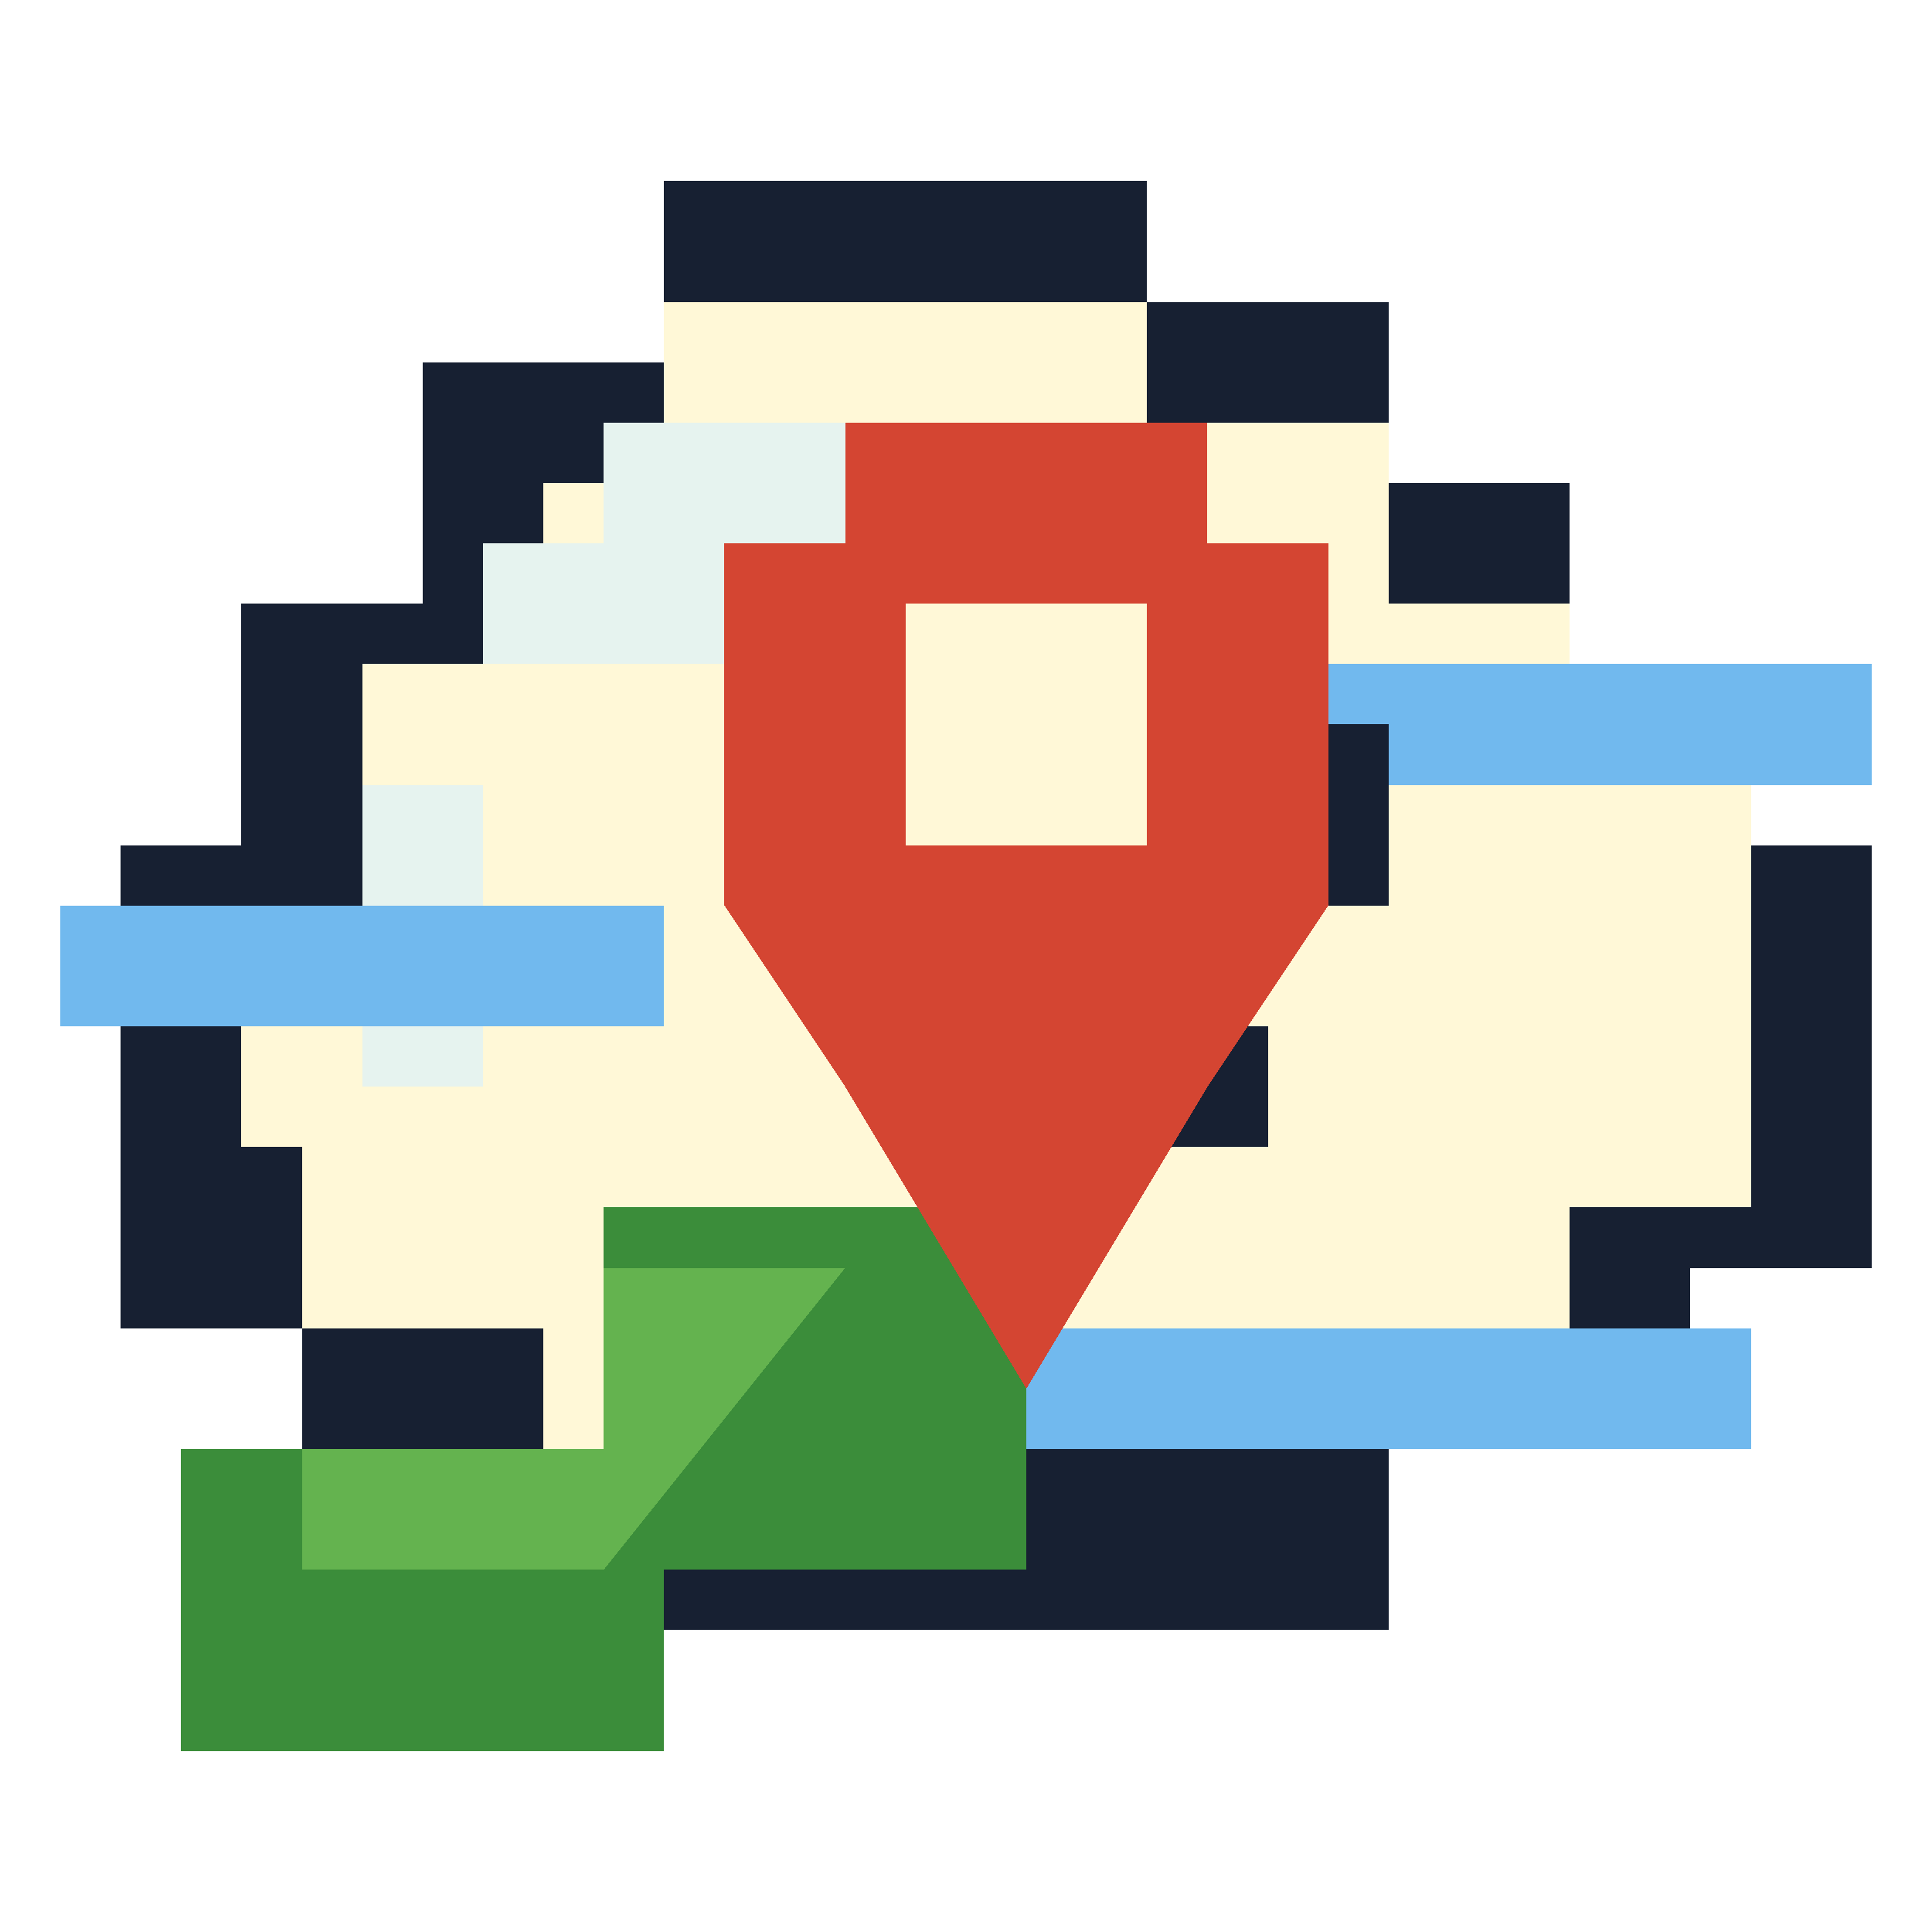
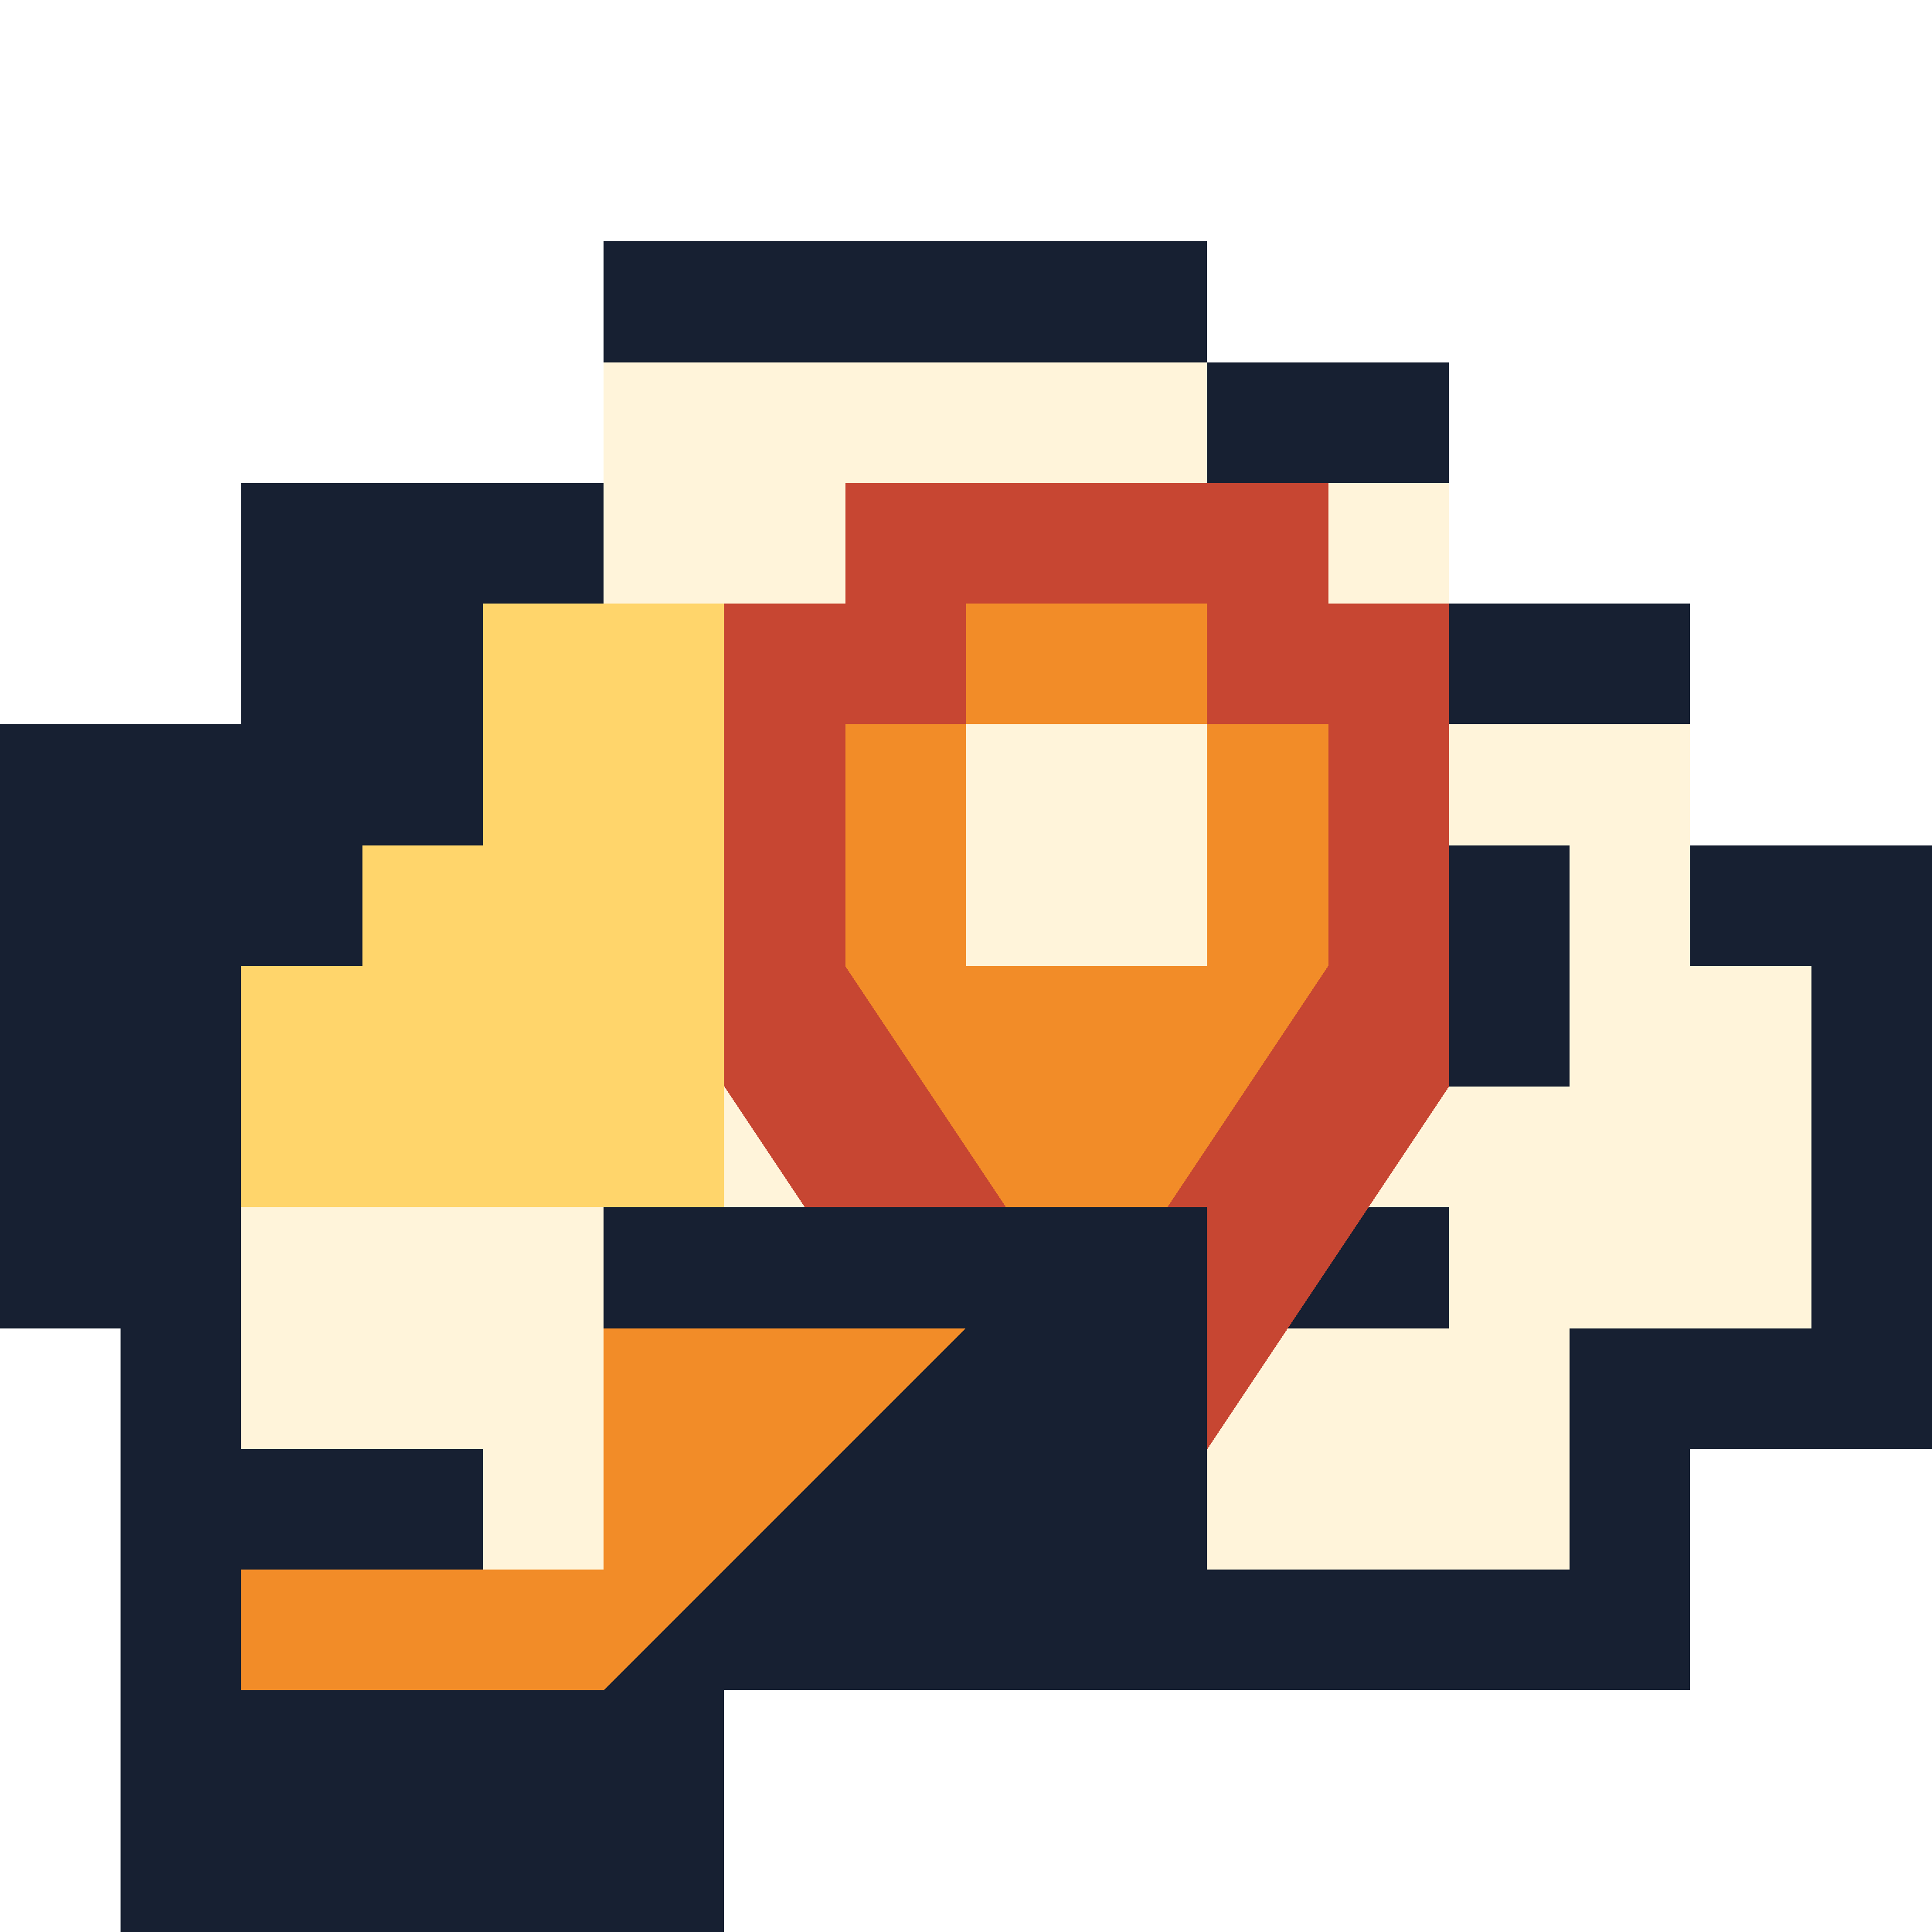
<svg xmlns="http://www.w3.org/2000/svg" viewBox="0 0 32 32" shape-rendering="crispEdges">
-   <path fill="#172032" d="M11 3h8v2h4v3h3v3h3v3h2v7h-3v3h-5v3H9v-2H5v-3H2v-8h2v-4h3V6h4z" />
-   <path fill="#fff8d7" d="M11 5h8v2h4v3h3v3h3v7h-3v2h-5v2H9v-2H5v-3H4v-4h2v-4h3V8h2z" />
-   <path fill="#e6f3ef" d="M10 7h8v2h-5v2H8v7H6v-5h2V9h2z" />
-   <path fill="#71b9ee" d="M1 15h10v2H1zm21-4h9v2h-9zm-5 11h12v2H17z" />
-   <path fill="#172032" d="M13 12h3v3h-3zm7 0h3v3h-3zM16 17h5v2h-5z" />
-   <path fill="#3b8d3a" d="M3 24h7v-4h7v6h-6v3H3z" />
-   <path fill="#64b34f" d="M5 24h5v-3h4l-4 5H5z" />
-   <path fill="#d44532" d="M14 7h6v2h2v6l-2 3-3 5-3-5-2-3V9h2z" />
-   <path fill="#fff8d7" d="M15 10h4v4h-4z" />
+   <g transform="translate(0 -2)">
+     <path fill="#172032" d="M10 6h10v2h4v4h4v4h4v10h-4v4H6v-2H2v-4H0V14h4v-4h6z" />
+     <path fill="#fff4da" d="M10 8h10v2h4v4h4v4h2v6h-4v4H8v-2H4v-8h4v-6h2z" />
+     <path fill="#ffd56b" d="M8 12h8v4H8zm-2 4h6v6H4v-4h2z" />
+     <path fill="#172032" d="M12 16h4v4h-4zm10 0h4v4h-4zM16 22h8v2h-8z" />
+     <path fill="#c74632" d="M14 10h8v2h2v8l-4 6-2 4-2-4-4-6v-8h2z" />
+     <path fill="#f28c28" d="M16 12h4v2h2v4l-4 6-4-6v-4h2z" />
+     <path fill="#fff4da" d="M16 14h4v4h-4z" />
+     <path fill="#172032" d="M2 28h8v-6h10v8h-8v4H2z" />
+     <path fill="#f28c28" d="M4 28h6v-4h6l-6 6H4z" />
+   </g>
</svg>
